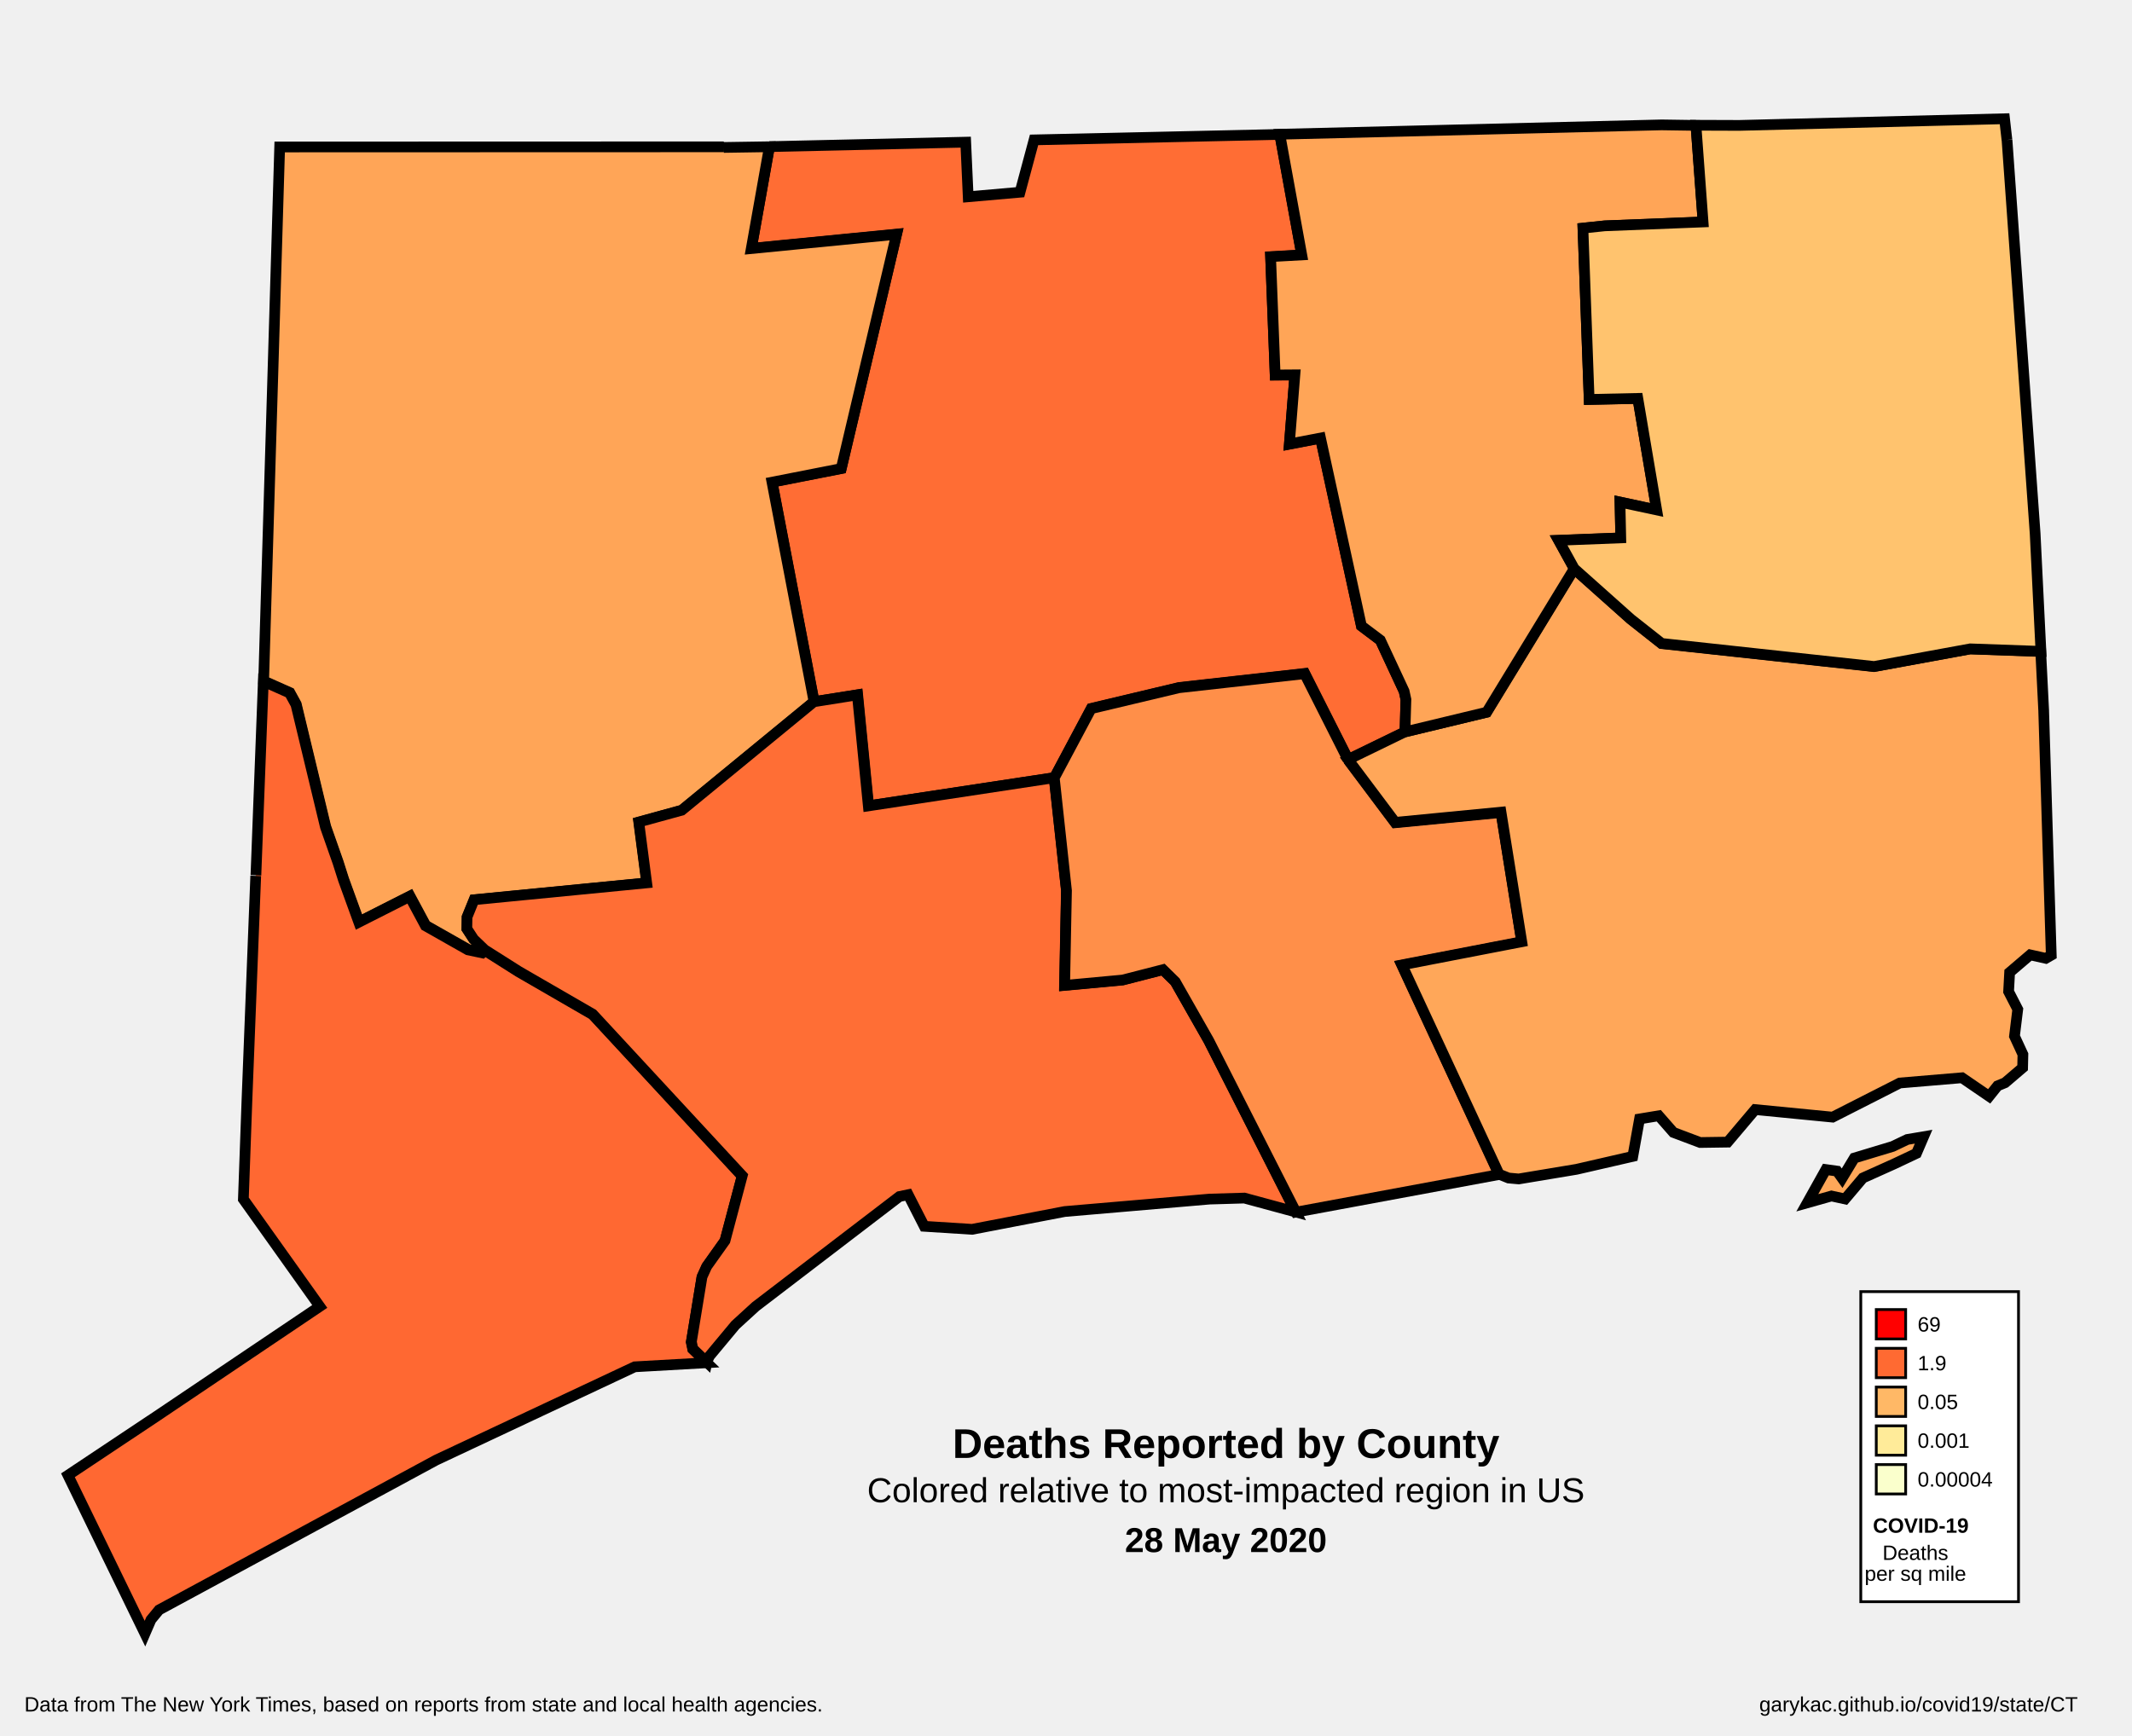
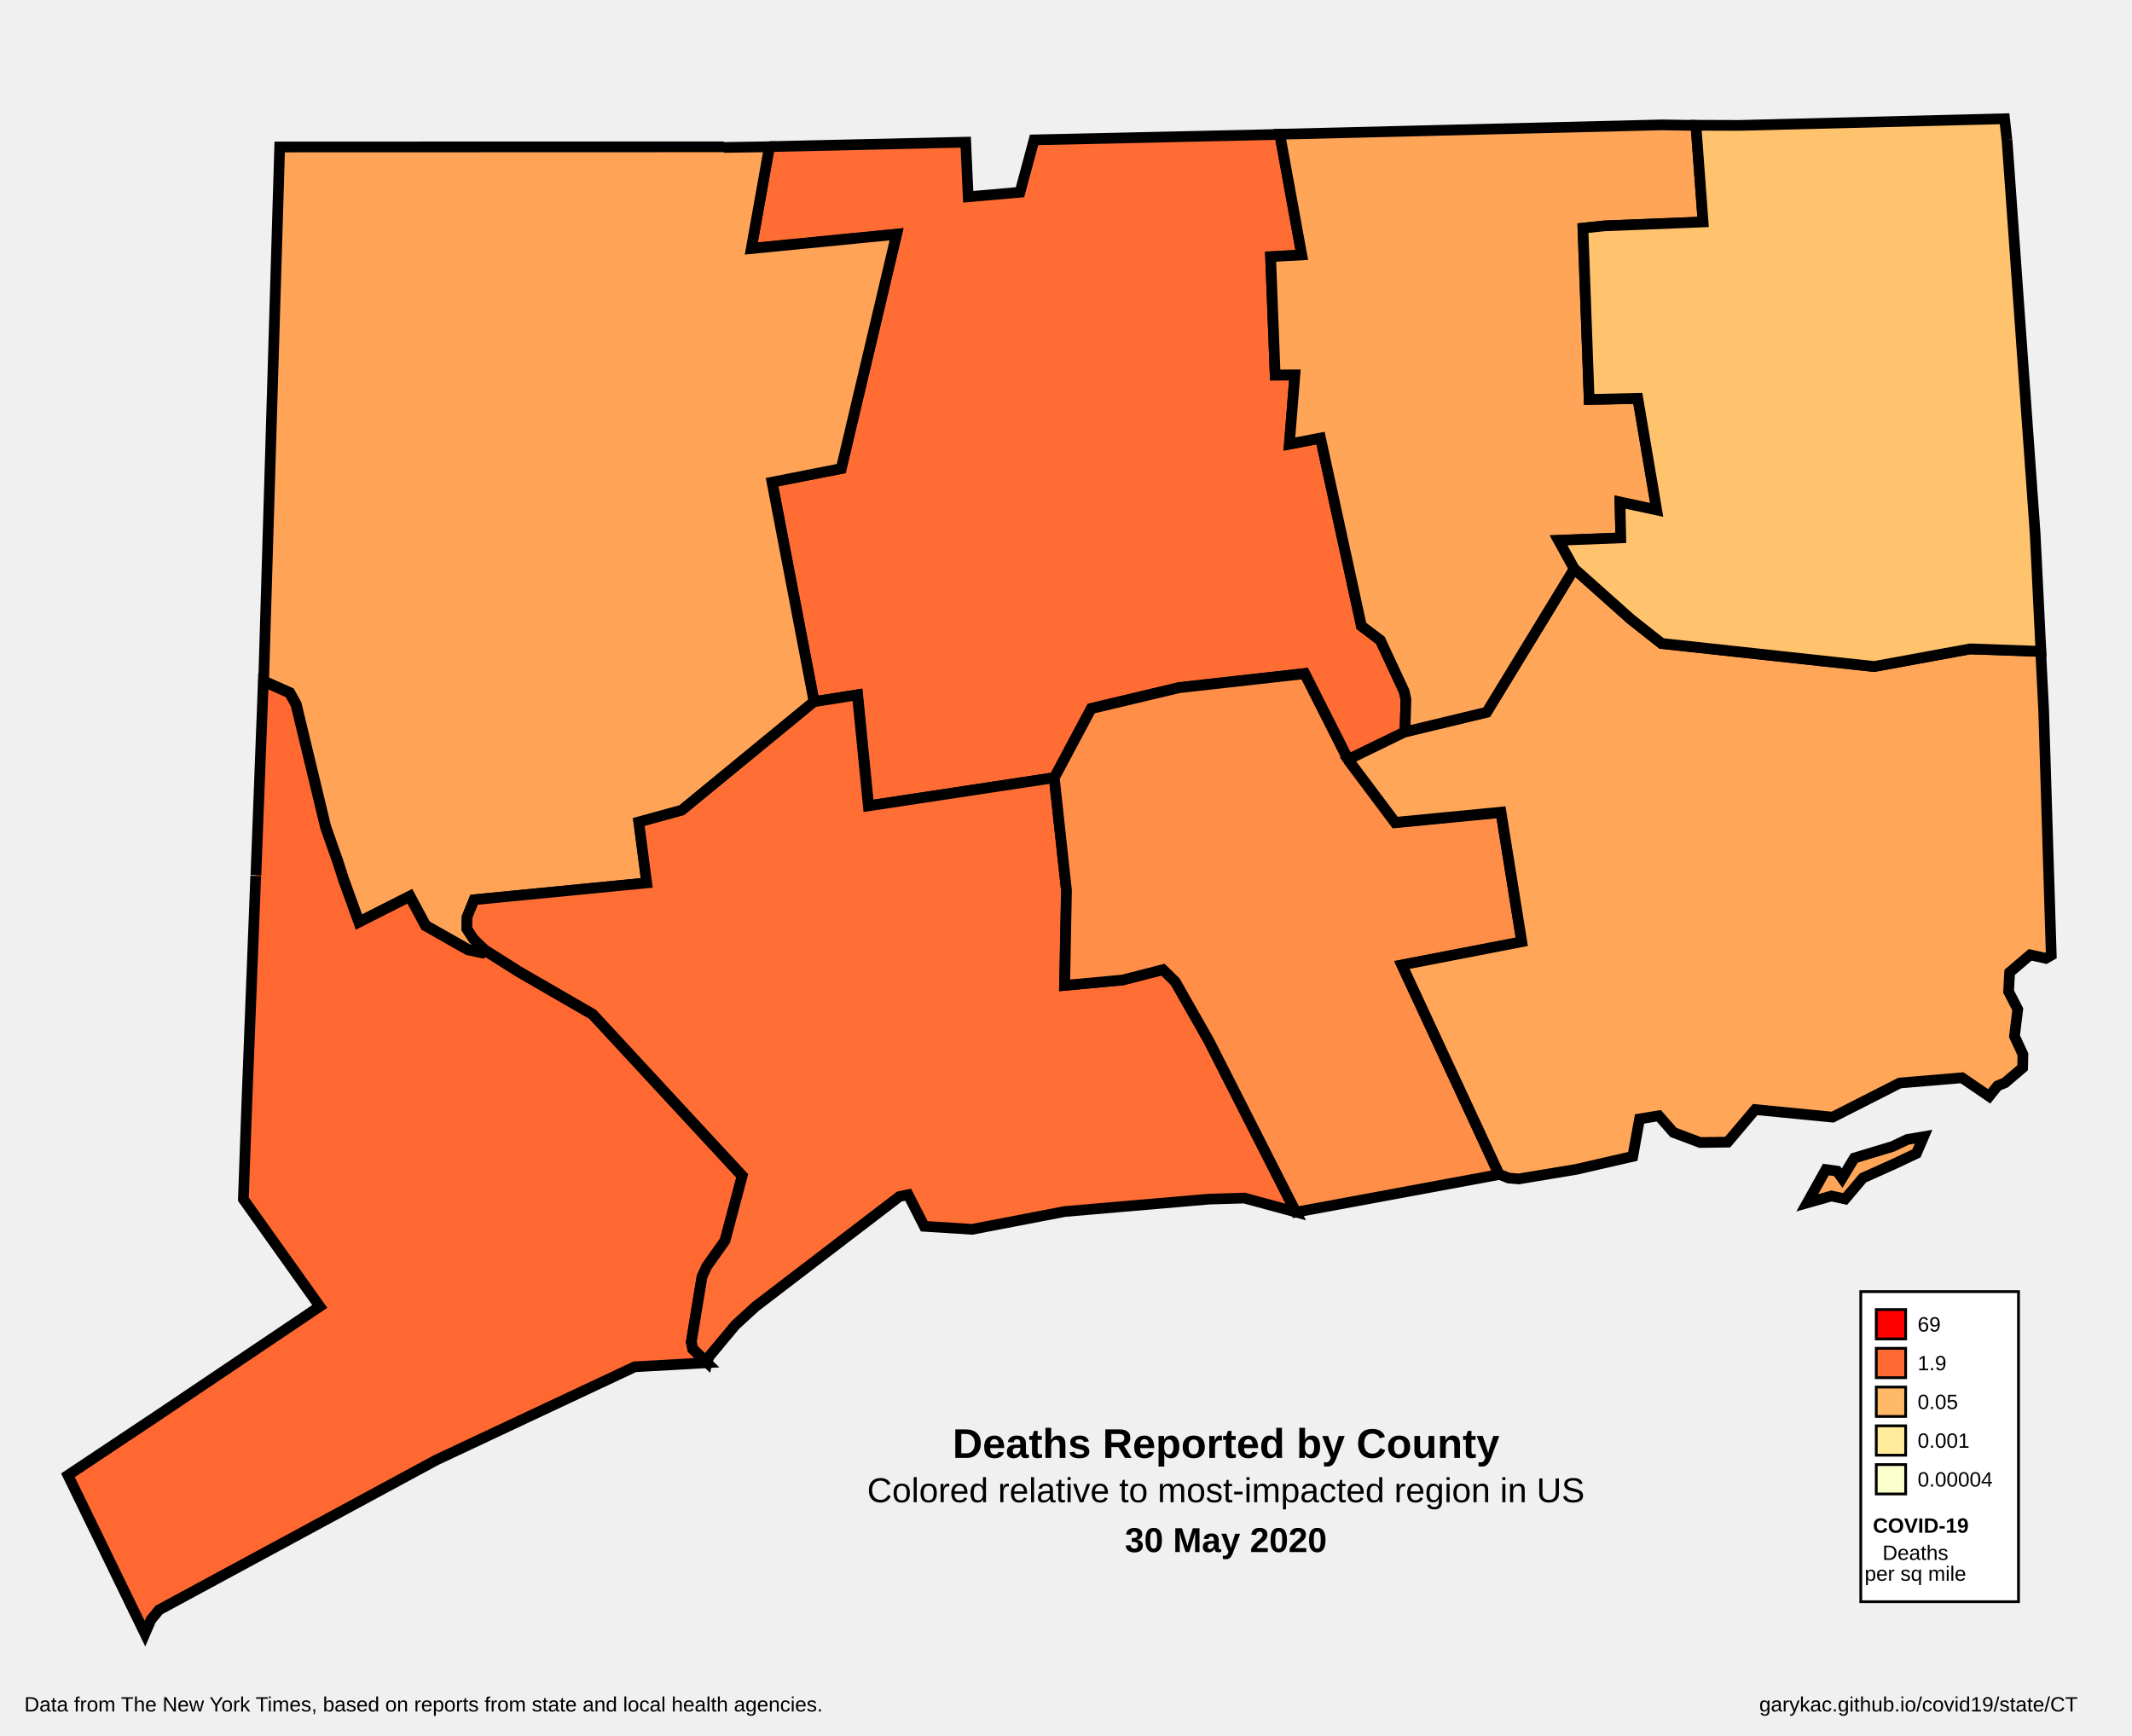
<svg xmlns="http://www.w3.org/2000/svg" width="770" height="627.07" version="1.0" id="svg2">
  <defs id="defs9439" />
  <style id="style6">
  #counties {fill:#d0d0d0;stroke:#000;stroke-width:.178;} 
  #borders {fill:none;stroke:#221e1f;stroke-width:.891;} 
  #separator {fill:none;stroke:#a9a9a9;stroke-width:2.318;}
  #legend-1 {fill:#ff0000;}
  #legend-2 {fill:#ff6a32;}
  #legend-3 {fill:#ffb866;}
  #legend-4 {fill:#ffeb99;}
  #legend-5 {fill:#faffcc;}
-   #c09001 {fill:#ff6832;}
-   #c09003 {fill:#ff6d34;}
-   #c09005 {fill:#ffa557;}
-   #c09007 {fill:#ff8f49;}
+   #c09001 {fill:#ff6831;}
+   #c09003 {fill:#ff6c34;}
+   #c09005 {fill:#ffa457;}
+   #c09007 {fill:#ff8e48;}
  #c09009 {fill:#ff6e35;}
-   #c09011 {fill:#ffa759;}
+   #c09011 {fill:#ffa658;}
  #c09013 {fill:#ffa557;}
  #c09015 {fill:#ffc36e;}
 </style>
  <g id="layer1" style="display:inline" transform="translate(0,8.0273438e-6)">
    <g id="g10509" transform="translate(-204.7704,67.74357)">
      <rect y="398.82" x="876.817" height="112.008" width="56.966" id="rect10421" style="fill:#ffffff;fill-opacity:1;stroke:#000000;stroke-width:1;stroke-linecap:round;stroke-linejoin:miter;stroke-miterlimit:4;stroke-dasharray:none;stroke-dashoffset:0;stroke-opacity:1" />
      <rect y="405.301" x="882.409" height="10.615" width="10.615" id="legend-1" style="stroke:#000000;stroke-width:1" />
      <rect style="stroke:#000000;stroke-width:1" id="legend-2" width="10.615" height="10.615" x="882.409" y="419.301" />
      <rect y="433.301" x="882.409" height="10.615" width="10.615" id="legend-3" style="stroke:#000000;stroke-width:1" />
      <rect style="stroke:#000000;stroke-width:1" id="legend-4" width="10.615" height="10.615" x="882.409" y="447.301" />
      <rect y="461.301" x="882.409" height="10.615" width="10.615" id="legend-5" style="stroke:#000000;stroke-width:1" />
      <text id="text10456" y="413.239" x="897.338" style="font-style:normal;font-weight:normal;font-size:7.5px;line-height:125%;font-family:sans-serif;letter-spacing:0px;word-spacing:0px;fill:#000000;fill-opacity:1;stroke:none;stroke-width:1px;stroke-linecap:butt;stroke-linejoin:miter;stroke-opacity:1" xml:space="preserve">
        <tspan style="font-style:normal;font-variant:normal;font-weight:normal;font-stretch:normal;font-family:Arial;-inkscape-font-specification:Arial" y="413.239" x="897.338" id="tspan10458">69</tspan>
      </text>
      <text xml:space="preserve" style="font-style:normal;font-weight:normal;font-size:7.5px;line-height:125%;font-family:sans-serif;letter-spacing:0px;word-spacing:0px;fill:#000000;fill-opacity:1;stroke:none;stroke-width:1px;stroke-linecap:butt;stroke-linejoin:miter;stroke-opacity:1" x="897.338" y="427.239" id="text10460">
        <tspan id="tspan10462" x="897.338" y="427.239" style="font-style:normal;font-variant:normal;font-weight:normal;font-stretch:normal;font-family:Arial;-inkscape-font-specification:Arial">1.9</tspan>
      </text>
      <text id="text10464" y="441.239" x="897.338" style="font-style:normal;font-weight:normal;font-size:7.5px;line-height:125%;font-family:sans-serif;letter-spacing:0px;word-spacing:0px;fill:#000000;fill-opacity:1;stroke:none;stroke-width:1px;stroke-linecap:butt;stroke-linejoin:miter;stroke-opacity:1" xml:space="preserve">
        <tspan style="font-style:normal;font-variant:normal;font-weight:normal;font-stretch:normal;font-family:Arial;-inkscape-font-specification:Arial" y="441.239" x="897.338" id="tspan10466">0.05</tspan>
      </text>
      <text xml:space="preserve" style="font-style:normal;font-weight:normal;font-size:7.5px;line-height:125%;font-family:sans-serif;letter-spacing:0px;word-spacing:0px;fill:#000000;fill-opacity:1;stroke:none;stroke-width:1px;stroke-linecap:butt;stroke-linejoin:miter;stroke-opacity:1" x="897.338" y="455.239" id="text10468">
        <tspan id="tspan10470" x="897.338" y="455.239" style="font-style:normal;font-variant:normal;font-weight:normal;font-stretch:normal;font-family:Arial;-inkscape-font-specification:Arial">0.001</tspan>
      </text>
      <text id="text10472" y="469.239" x="897.338" style="font-style:normal;font-weight:normal;font-size:7.5px;line-height:125%;font-family:sans-serif;letter-spacing:0px;word-spacing:0px;fill:#000000;fill-opacity:1;stroke:none;stroke-width:1px;stroke-linecap:butt;stroke-linejoin:miter;stroke-opacity:1" xml:space="preserve">
        <tspan style="font-style:normal;font-variant:normal;font-weight:normal;font-stretch:normal;font-family:Arial;-inkscape-font-specification:Arial" y="469.239" x="897.338" id="tspan10474">0.00004</tspan>
      </text>
      <g transform="translate(0,-2.192453)" id="g10492">
        <text xml:space="preserve" style="font-style:normal;font-weight:normal;font-size:7.5px;line-height:125%;font-family:sans-serif;text-align:center;letter-spacing:0px;word-spacing:0px;text-anchor:middle;fill:#000000;fill-opacity:1;stroke:none;stroke-width:1px;stroke-linecap:butt;stroke-linejoin:miter;stroke-opacity:1" x="905.319" y="497.919" id="text10480">
          <tspan id="tspan10482" x="905.319" y="497.919" style="font-style:normal;font-variant:normal;font-weight:normal;font-stretch:normal;font-family:Arial;-inkscape-font-specification:Arial;text-align:center;text-anchor:middle">Deaths</tspan>
        </text>
        <text id="text10484" y="505.458" x="905.319" style="font-style:normal;font-weight:normal;font-size:7.5px;line-height:125%;font-family:sans-serif;text-align:center;letter-spacing:0px;word-spacing:0px;text-anchor:middle;fill:#000000;fill-opacity:1;stroke:none;stroke-width:1px;stroke-linecap:butt;stroke-linejoin:miter;stroke-opacity:1" xml:space="preserve">
          <tspan style="font-style:normal;font-variant:normal;font-weight:normal;font-stretch:normal;font-family:Arial;-inkscape-font-specification:Arial;text-align:center;text-anchor:middle" y="505.458" x="905.319" id="tspan10486">per sq mile</tspan>
        </text>
      </g>
      <text id="text10488" y="485.919" x="905.319" style="font-style:normal;font-weight:normal;font-size:7.5px;line-height:125%;font-family:sans-serif;text-align:center;letter-spacing:0px;word-spacing:0px;text-anchor:middle;fill:#000000;fill-opacity:1;stroke:none;stroke-width:1px;stroke-linecap:butt;stroke-linejoin:miter;stroke-opacity:1" xml:space="preserve">
        <tspan style="font-style:normal;font-variant:normal;font-weight:bold;font-stretch:normal;font-family:Arial;-inkscape-font-specification:'Arial Bold';text-align:center;text-anchor:middle" y="485.919" x="905.319" id="tspan10490">COVID-19</tspan>
      </text>
    </g>
    <text xml:space="preserve" style="font-style:normal;font-weight:normal;font-size:7.5px;line-height:125%;font-family:sans-serif;text-align:center;letter-spacing:0px;word-spacing:0px;text-anchor:middle;fill:#000000;fill-opacity:1;stroke:none;stroke-width:1px;stroke-linecap:butt;stroke-linejoin:miter;stroke-opacity:1" x="157.849" y="618.237" id="text10498">
      <tspan id="tspan10500" x="157.849" y="618.237" style="font-style:normal;font-variant:normal;font-weight:normal;font-stretch:normal;font-family:Arial;-inkscape-font-specification:Arial;text-align:center;text-anchor:middle">Data from The New York Times, based on reports from state and local health agencies.</tspan>
    </text>
    <g id="g10510" transform="translate(-212,-32)">
      <text xml:space="preserve" style="font-style:normal;font-weight:normal;font-size:7.5px;line-height:125%;font-family:sans-serif;text-align:center;letter-spacing:0px;word-spacing:0px;text-anchor:middle;fill:#000000;fill-opacity:1;stroke:none;stroke-width:1px;stroke-linecap:butt;stroke-linejoin:miter;stroke-opacity:1" x="661.613" y="558.64" id="text10502">
        <tspan id="tspan10504" x="661.613" y="558.64" style="font-style:normal;font-variant:normal;font-weight:bold;font-stretch:normal;font-size:15px;font-family:Arial;-inkscape-font-specification:'Arial Bold';text-align:center;text-anchor:middle">Deaths Reported by County</tspan>
      </text>
      <text id="text10506" y="574.64" x="661.57" style="font-style:normal;font-weight:normal;font-size:7.5px;line-height:125%;font-family:sans-serif;text-align:center;letter-spacing:0px;word-spacing:0px;text-anchor:middle;fill:#000000;fill-opacity:1;stroke:none;stroke-width:1px;stroke-linecap:butt;stroke-linejoin:miter;stroke-opacity:1" xml:space="preserve">
        <tspan style="font-style:normal;font-variant:normal;font-weight:normal;font-stretch:normal;font-size:12.5px;font-family:Arial;-inkscape-font-specification:Arial;text-align:center;text-anchor:middle" y="574.64" x="661.57" id="tspan10508">Colored relative to most-impacted region in US</tspan>
      </text>
      <text xml:space="preserve" style="font-style:normal;font-weight:normal;font-size:7.5px;line-height:125%;font-family:sans-serif;text-align:center;letter-spacing:0px;word-spacing:0px;text-anchor:middle;fill:#000000;fill-opacity:1;stroke:none;stroke-width:1px;stroke-linecap:butt;stroke-linejoin:miter;stroke-opacity:1" x="661.57" y="592.64" id="text10536">
-         <tspan id="tspan10538" x="661.57" y="592.64" style="font-style:normal;font-variant:normal;font-weight:bold;font-stretch:normal;font-size:12.5px;font-family:Arial;-inkscape-font-specification:'Arial Bold';text-align:center;text-anchor:middle">28 May 2020</tspan>
+         <tspan id="tspan10538" x="661.57" y="592.64" style="font-style:normal;font-variant:normal;font-weight:bold;font-stretch:normal;font-size:12.5px;font-family:Arial;-inkscape-font-specification:'Arial Bold';text-align:center;text-anchor:middle">30 May 2020</tspan>
      </text>
    </g>
    <text id="text10516" y="618.237" x="760.184" style="font-style:normal;font-weight:normal;font-size:7.5px;line-height:125%;font-family:sans-serif;text-align:end;letter-spacing:0px;word-spacing:0px;text-anchor:end;fill:#000000;fill-opacity:1;stroke:none;stroke-width:1px;stroke-linecap:butt;stroke-linejoin:miter;stroke-opacity:1" xml:space="preserve">
      <tspan style="font-style:normal;font-variant:normal;font-weight:normal;font-stretch:normal;font-family:Arial;-inkscape-font-specification:Arial;text-align:end;text-anchor:end" y="618.237" x="760.184" id="tspan10518">garykac.github.io/covid19/state/CT</tspan>
    </text>
  </g>
  <g id="layer2" style="display:inline;fill:#fff;stroke:#000;stroke-width:.178;" transform="translate(0,8.0273438e-6)">
    <g id="g25715" transform="matrix(21.25311,4.488403,-4.488403,21.25311,-18299.513,-7683.981)">
      <path id="c09003" d="m 910.38,171.777 3.178,-0.747 0.228,0.88 0.827,-0.252 0.049,-0.9 3.979,-0.933 0.772,1.888 -0.501,0.135 0.481,1.91 0.32,-0.07 0.148,1.144 0.486,-0.204 1.311,2.916 0.357,0.167 0.563,0.75 0.057,0.127 0.096,0.531 -0.827,0.643 -1.004,-1.253 -1.995,0.66 -1.357,0.642 -0.362,1.253 -2.927,1.097 -0.56,-1.769 -0.684,0.262 -1.439,-3.43 1.079,-0.459 0.095,-4.002 -2.314,0.731 -0.055,-1.719" style="stroke:#000" />
      <path id="c09005" d="m 909.64,171.947 0.74,-0.168 0.055,1.719 2.314,-0.731 -0.095,4.002 -1.079,0.459 1.439,3.43 -1.776,2.218 -0.659,0.34 0.338,0.963 -2.75,0.867 -0.055,0.306 0.037,0.191 0.146,0.146 0.218,0.136 -0.032,0.05 -0.241,0 -0.775,-0.246 -0.357,-0.423 -0.739,0.594 -0.397,-0.639 -0.15,-0.264 -0.323,-0.531 -0.9,-1.89 -0.144,-0.168 -0.467,-0.1 -1.574,-8.743 7.224,-1.528" style="stroke:#000" />
      <path id="c09001" d="m 904.53,185.397 -0.546,-3.182 0.467,0.1 0.144,0.168 0.9,1.89 0.323,0.531 0.15,0.264 0.397,0.639 0.739,-0.594 0.357,0.423 0.775,0.246 0.241,0 0.032,-0.05 0.626,0.233 1.351,0.442 2.988,2.115 -0.057,1.116 -0.209,0.481 -0.041,0.186 0.05,1.094 0.048,0.109 0.275,0.171 -1.159,0.314 -2.91,2.2 -3.992,3.389 -0.098,0.188 -0.05,0.247 -1.797,-2.312 1.252,-1.278 2.264,-2.334 -1.611,-1.483 -0.282,-1.623 -0.628,-3.68" style="stroke:#000" />
      <path id="c09009" d="m 917.18,181.067 0.587,1.792 0.295,1.549 0.926,-0.287 0.62,-0.307 0.241,0.154 0.747,0.843 2.007,2.492 -0.884,-0.05 -0.562,0.136 -2.314,0.7 -1.446,0.608 -0.788,0.115 -0.371,-0.459 -0.136,0.06 -1.961,2.283 -0.266,0.371 -0.314,0.594 -0.021,0.09 0,0.02 -0.275,-0.171 -0.048,-0.109 -0.05,-1.094 0.041,-0.186 0.209,-0.481 0.057,-1.116 -2.988,-2.115 -1.351,-0.442 -0.626,-0.233 -0.218,-0.136 -0.146,-0.146 -0.037,-0.191 0.055,-0.306 2.75,-0.867 -0.338,-0.963 0.659,-0.34 1.776,-2.218 0.684,-0.262 0.56,1.769 2.927,-1.097" style="stroke:#000" />
      <path id="c09007" d="m 921.9,179.767 0.983,0.861 1.686,-0.53 0.783,2.037 -1.87,0.789 2.299,3.071 -3.175,1.31 -2.007,-2.492 -0.747,-0.843 -0.241,-0.154 -0.62,0.307 -0.926,0.287 -0.296,-1.549 -0.586,-1.792 0.362,-1.253 1.357,-0.642 1.995,-0.66 1.004,1.253" style="stroke:#000" />
      <path id="c09011" d="m 933.05,176.587 0.961,3.942 -0.078,0.07 -0.266,-0.003 -0.274,0.356 0.049,0.315 0.21,0.258 0.039,0.448 0.2,0.268 0.041,0.218 -0.234,0.304 -0.111,0.076 -0.101,0.2 -0.506,-0.209 -0.994,0.299 -0.629,0.507 -0.346,0.279 -1.286,0.143 -0.336,0.624 -0.446,0.101 -0.47,-0.072 -0.295,-0.221 -0.302,0.118 0.019,0.632 -0.871,0.404 -0.907,0.355 -0.169,0.02 -0.168,-0.03 -2.299,-3.071 1.87,-0.789 -0.783,-2.037 -1.686,0.53 -0.983,-0.861 0.827,-0.643 1.262,-0.601 0.931,-2.636 1.093,0.626 0.587,0.291 3.535,-0.355 1.503,-0.617 1.159,-0.202 0.255,0.965 m -2.158,8.807 0.188,-0.605 0.187,-0.013 0.107,0.098 0.129,-0.37 0.584,-0.32 0.214,-0.164 0.256,-0.101 -0.059,0.296 -0.328,0.249 -0.459,0.335 -0.217,0.403 -0.232,-0.002 z" style="stroke:#000" />
      <path id="c09013" d="m 925.38,168.247 0.448,1.549 -1.587,0.401 -0.346,0.112 0.69,2.766 0.788,-0.184 0.69,1.75 -0.624,-0.002 0.136,0.58 -1.003,0.253 0.351,0.407 -0.931,2.636 -1.262,0.601 -0.096,-0.531 -0.057,-0.127 -0.563,-0.75 -0.357,-0.167 -1.311,-2.916 -0.486,0.204 -0.148,-1.144 -0.32,0.07 -0.481,-1.91 0.501,-0.135 -0.772,-1.888 6.179,-1.464 0.562,-0.11" style="stroke:#000" />
      <path id="c09015" d="m 930.49,167.417 1.81,6.307 0.499,1.897 -1.159,0.202 -1.503,0.617 -3.535,0.355 -0.587,-0.291 -1.093,-0.626 -0.351,-0.407 1.003,-0.253 -0.136,-0.58 0.624,0.002 -0.69,-1.75 -0.788,0.184 -0.69,-2.766 0.346,-0.112 1.587,-0.401 -0.448,-1.549 0.708,-0.147 4.29,-1.019 0.112,0.337" style="stroke:#000" />
    </g>
  </g>
</svg>
